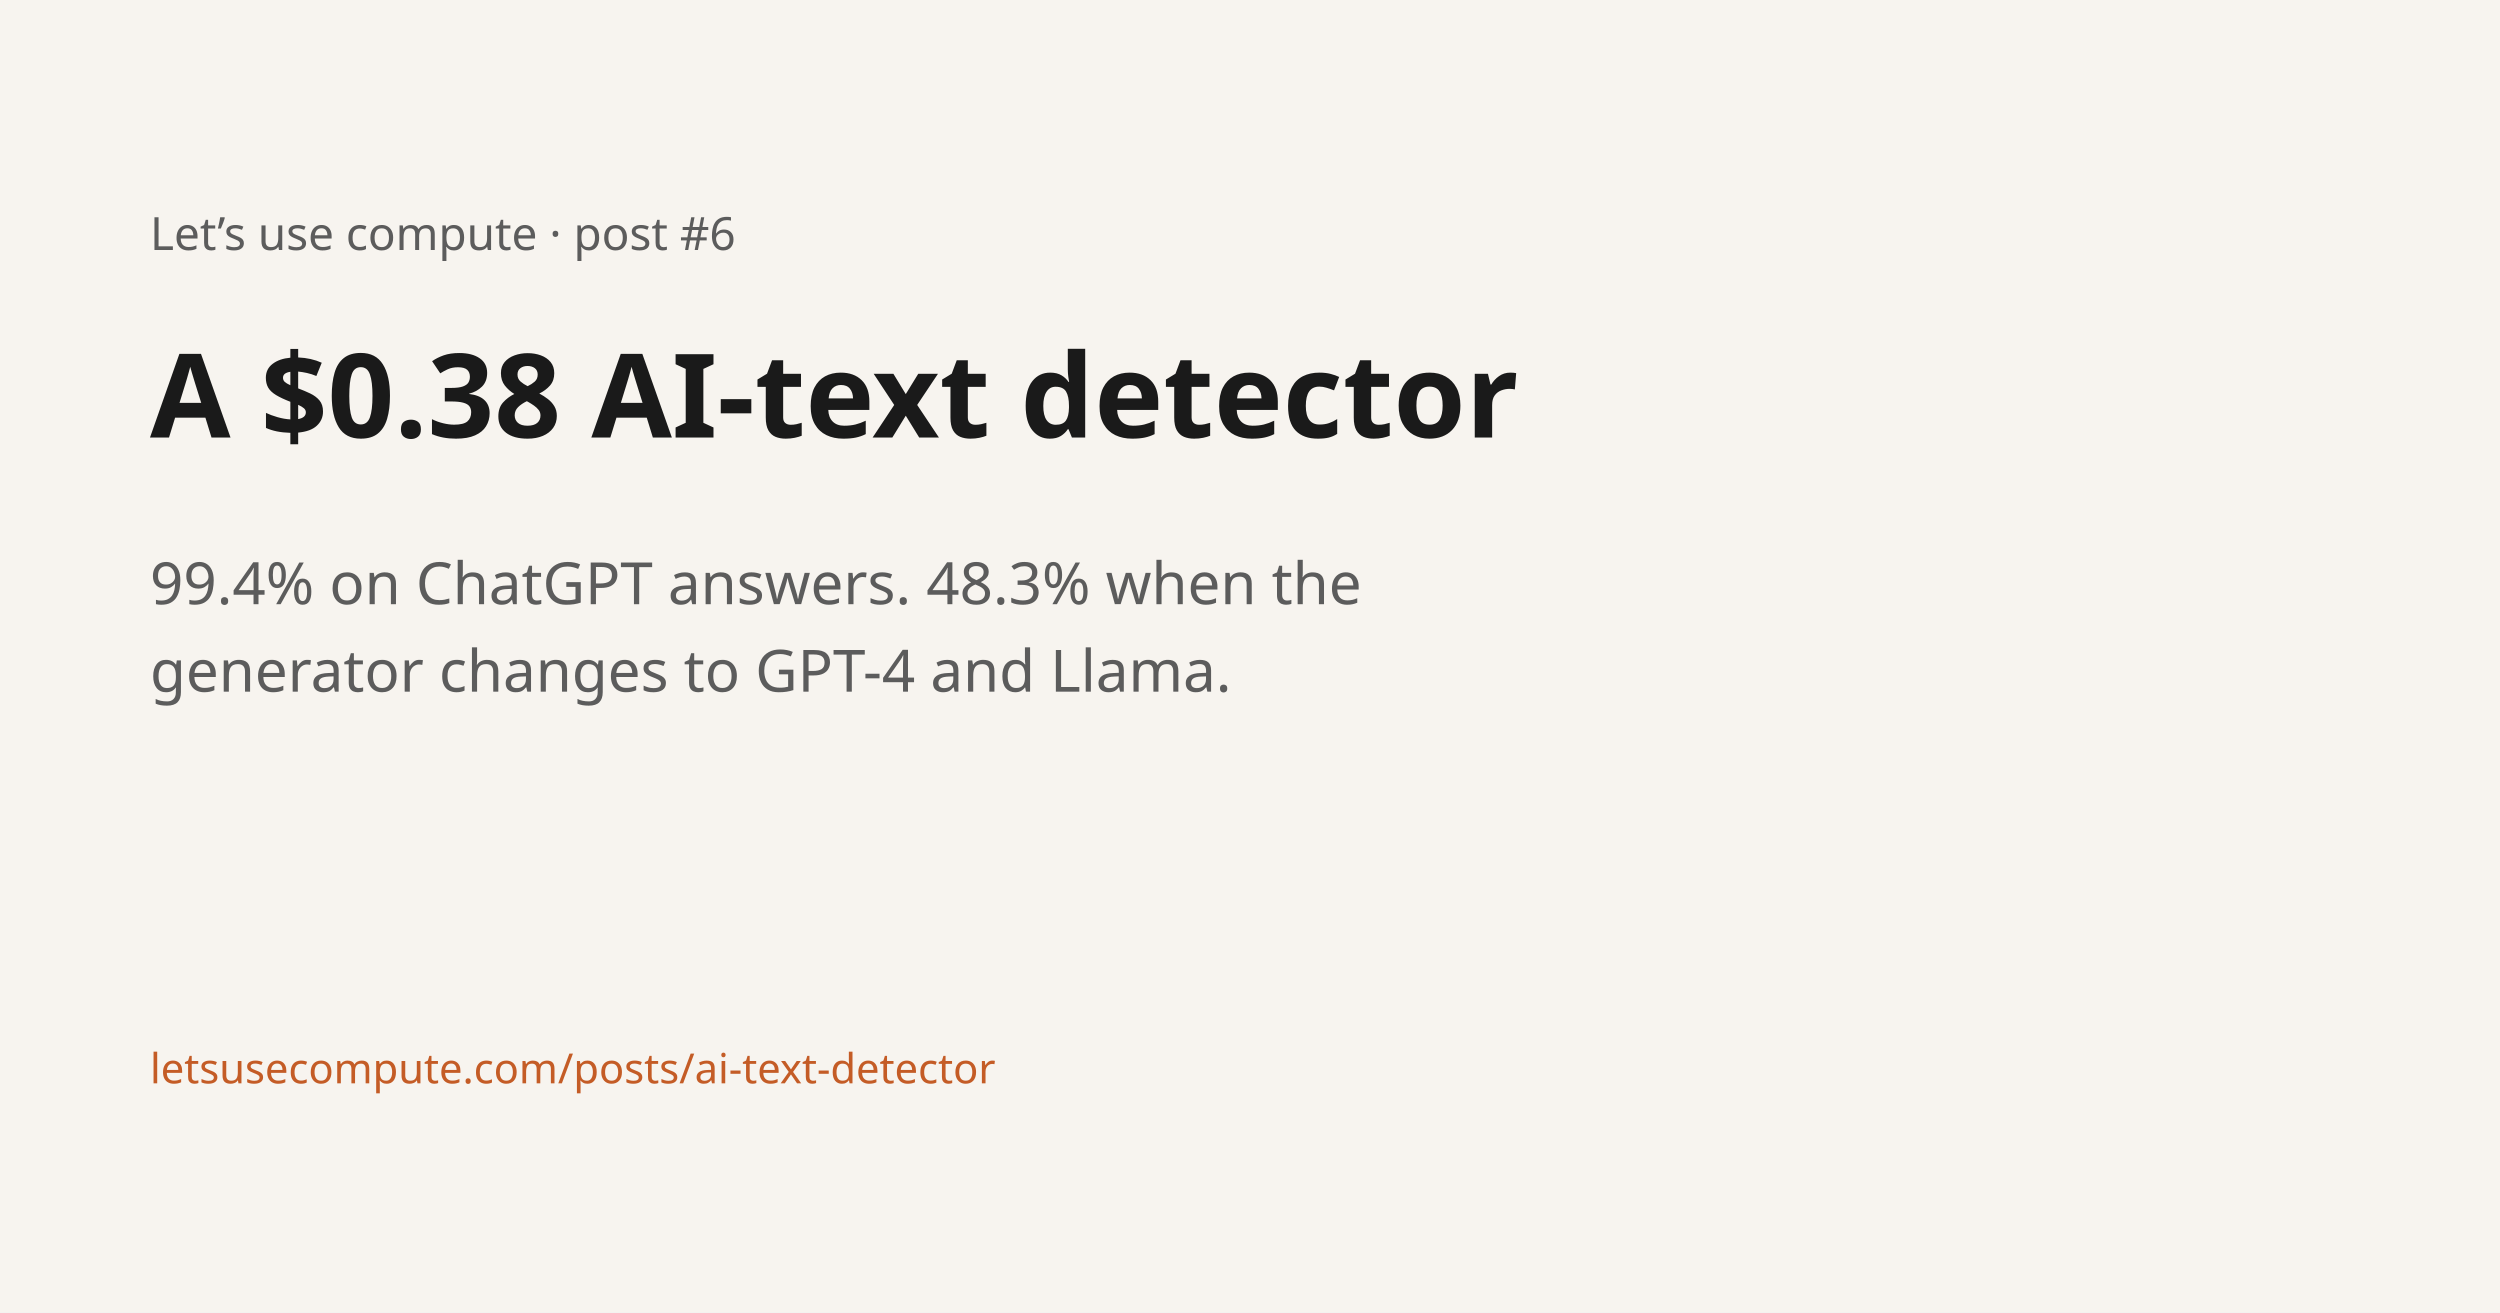
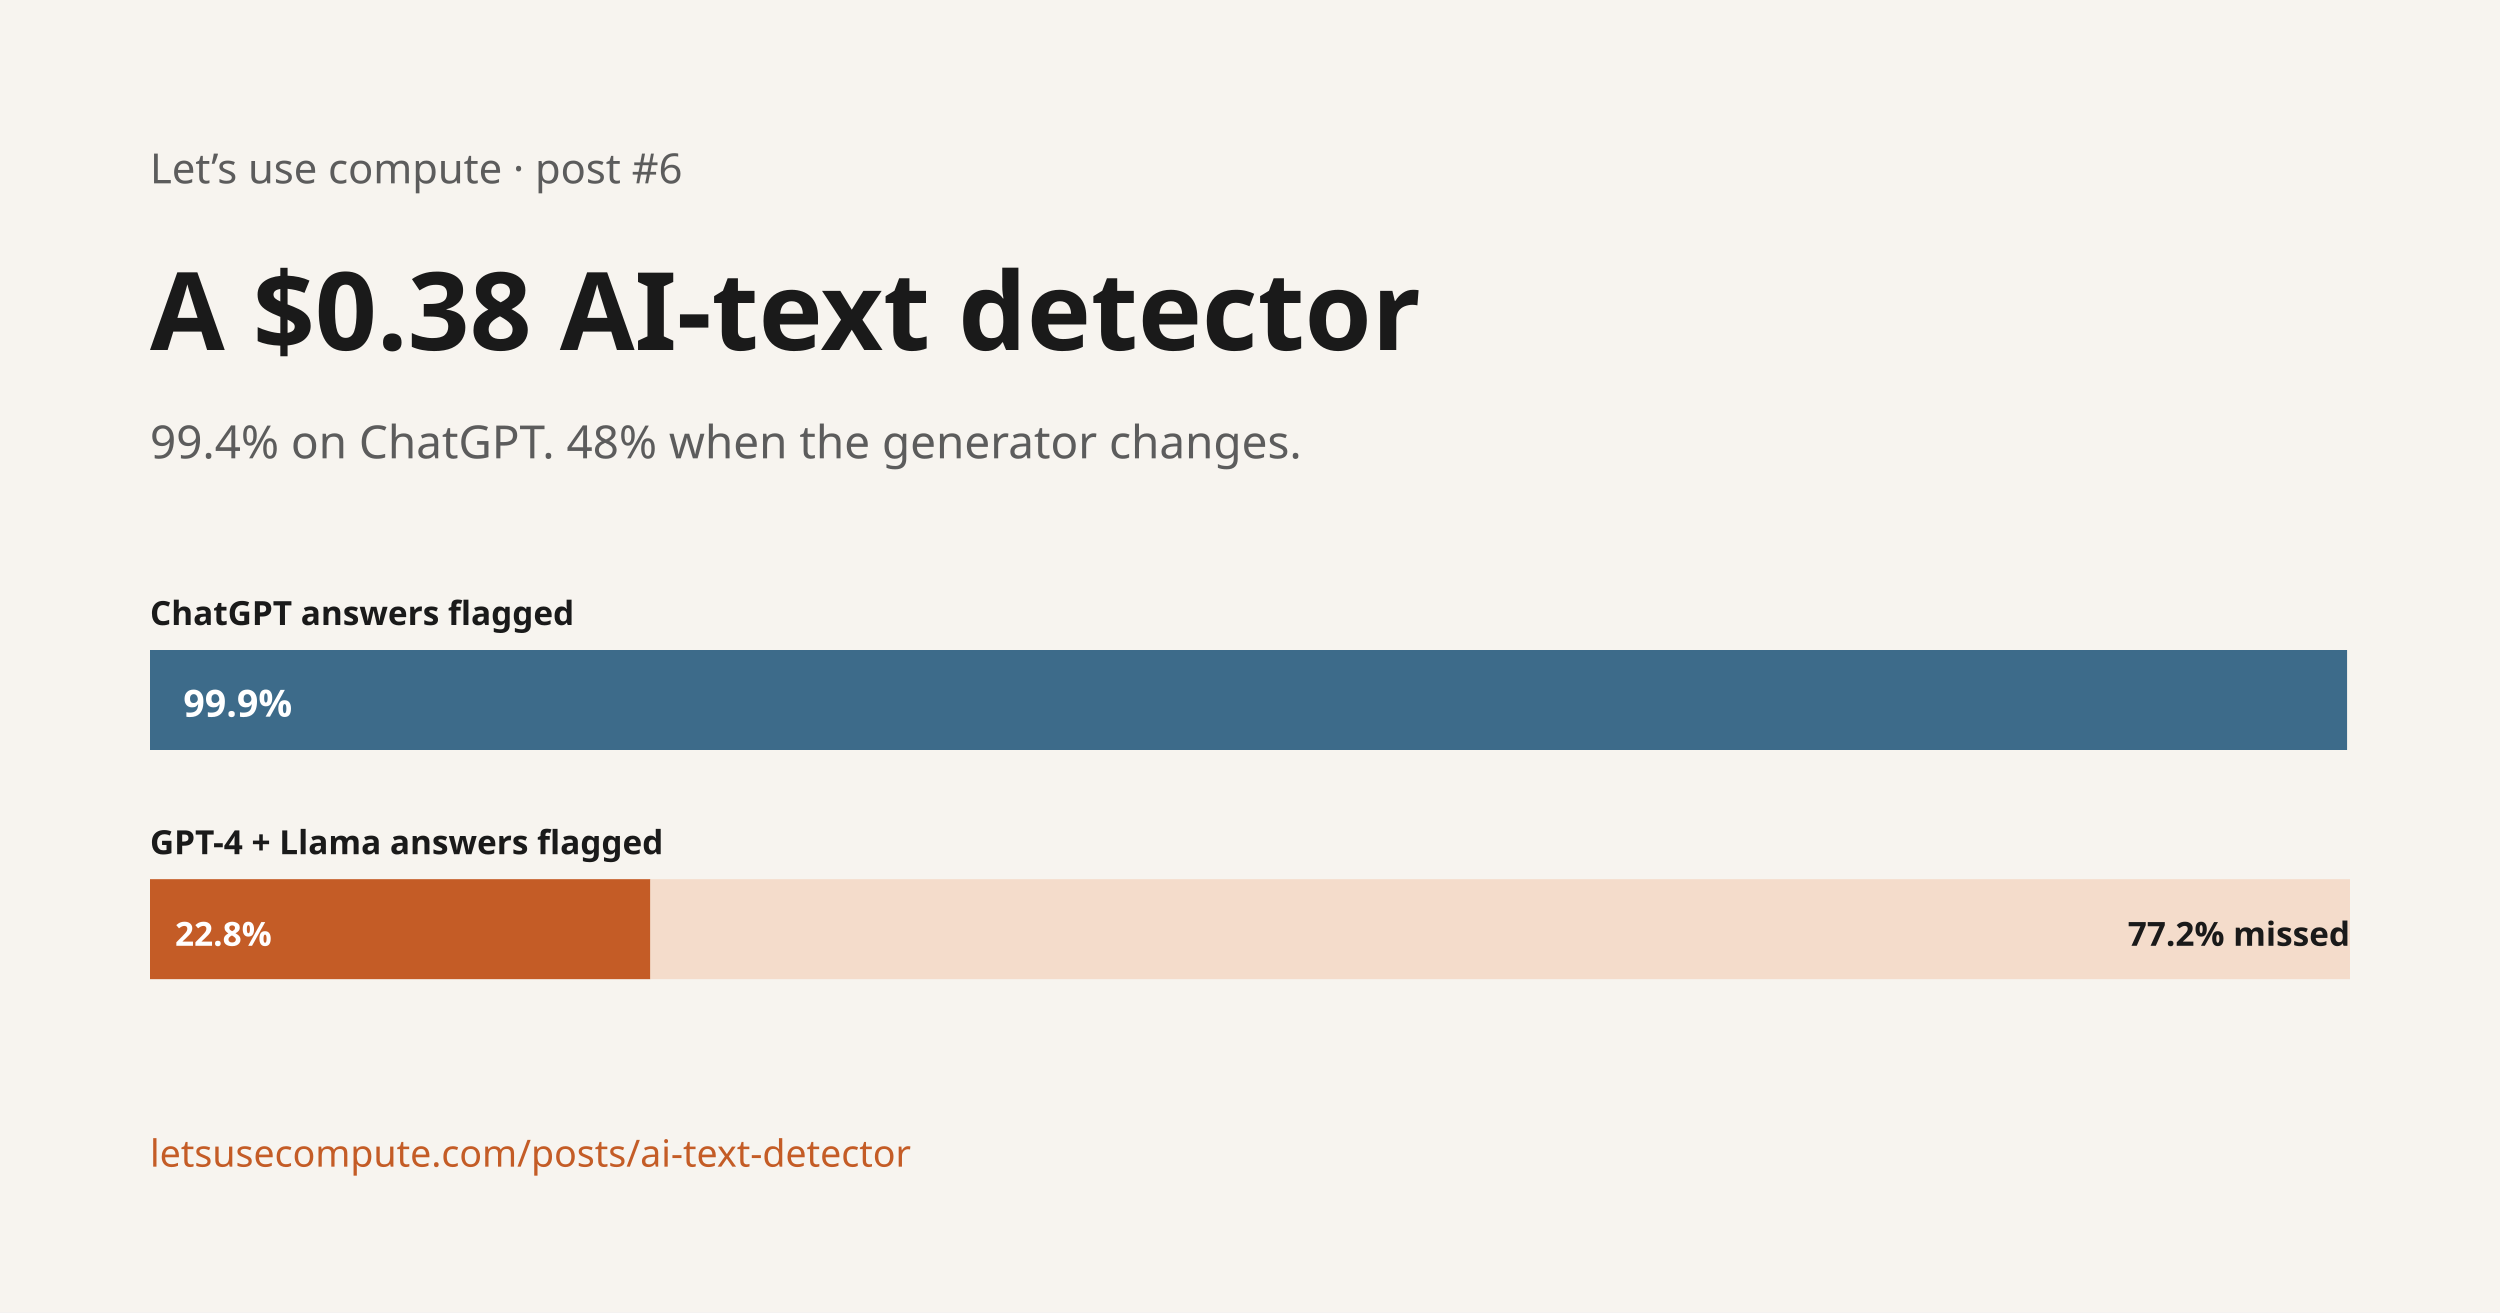
<svg xmlns="http://www.w3.org/2000/svg" width="1200" height="630" viewBox="0 0 1200 630" role="img" aria-labelledby="t">
  <rect width="100%" height="100%" fill="#f7f4ef" />
-   <text x="72" y="120" font-size="22" fill="#5c5c5c" font-family="system-ui, sans-serif">Let’s use compute · post #6</text>
-   <text x="72" y="210" font-size="56" font-weight="700" fill="#1a1a1a" font-family="system-ui, sans-serif">A $0.38 AI-text detector</text>
-   <text x="72" y="290" font-size="28" fill="#5c5c5c" font-family="system-ui, sans-serif">99.4% on ChatGPT answers. 48.3% when the</text>
-   <text x="72" y="332" font-size="28" fill="#5c5c5c" font-family="system-ui, sans-serif">generator changes to GPT-4 and Llama.</text>
-   <text x="72" y="520" font-size="20" fill="#c45c26" font-family="system-ui, sans-serif">letsusecompute.com/posts/ai-text-detector</text>
+   <text x="72" y="88" font-size="20" fill="#5c5c5c" font-family="system-ui, sans-serif">Let’s use compute · post #6</text>
+   <text x="72" y="168" font-size="52" font-weight="700" fill="#1a1a1a" font-family="system-ui, sans-serif">A $0.38 AI-text detector</text>
+   <text x="72" y="220" font-size="22" fill="#5c5c5c" font-family="system-ui, sans-serif">99.4% on ChatGPT. 48% when the generator changes.</text>
+   <text x="72" y="300" font-size="16" font-weight="700" fill="#1a1a1a" font-family="system-ui, sans-serif">ChatGPT answers flagged</text>
+   <rect x="72" y="312" width="1054.6" height="48" fill="#3d6b8a" />
+   <text x="88" y="344" font-size="18" font-weight="700" fill="#fff" font-family="system-ui, sans-serif">99.9%</text>
+   <text x="72" y="410" font-size="16" font-weight="700" fill="#1a1a1a" font-family="system-ui, sans-serif">GPT-4 + Llama answers flagged</text>
+   <rect x="72" y="422" width="240.2" height="48" fill="#c45c26" />
+   <rect x="312.2" y="422" width="815.8" height="48" fill="#f4dccb" />
+   <text x="84" y="454" font-size="16" font-weight="700" fill="#fff" font-family="system-ui, sans-serif">22.8%</text>
+   <text x="1128" y="454" font-size="16" font-weight="700" fill="#1a1a1a" text-anchor="end" font-family="system-ui, sans-serif">77.2% missed</text>
+   <text x="72" y="560" font-size="18" fill="#c45c26" font-family="system-ui, sans-serif">letsusecompute.com/posts/ai-text-detector</text>
</svg>
